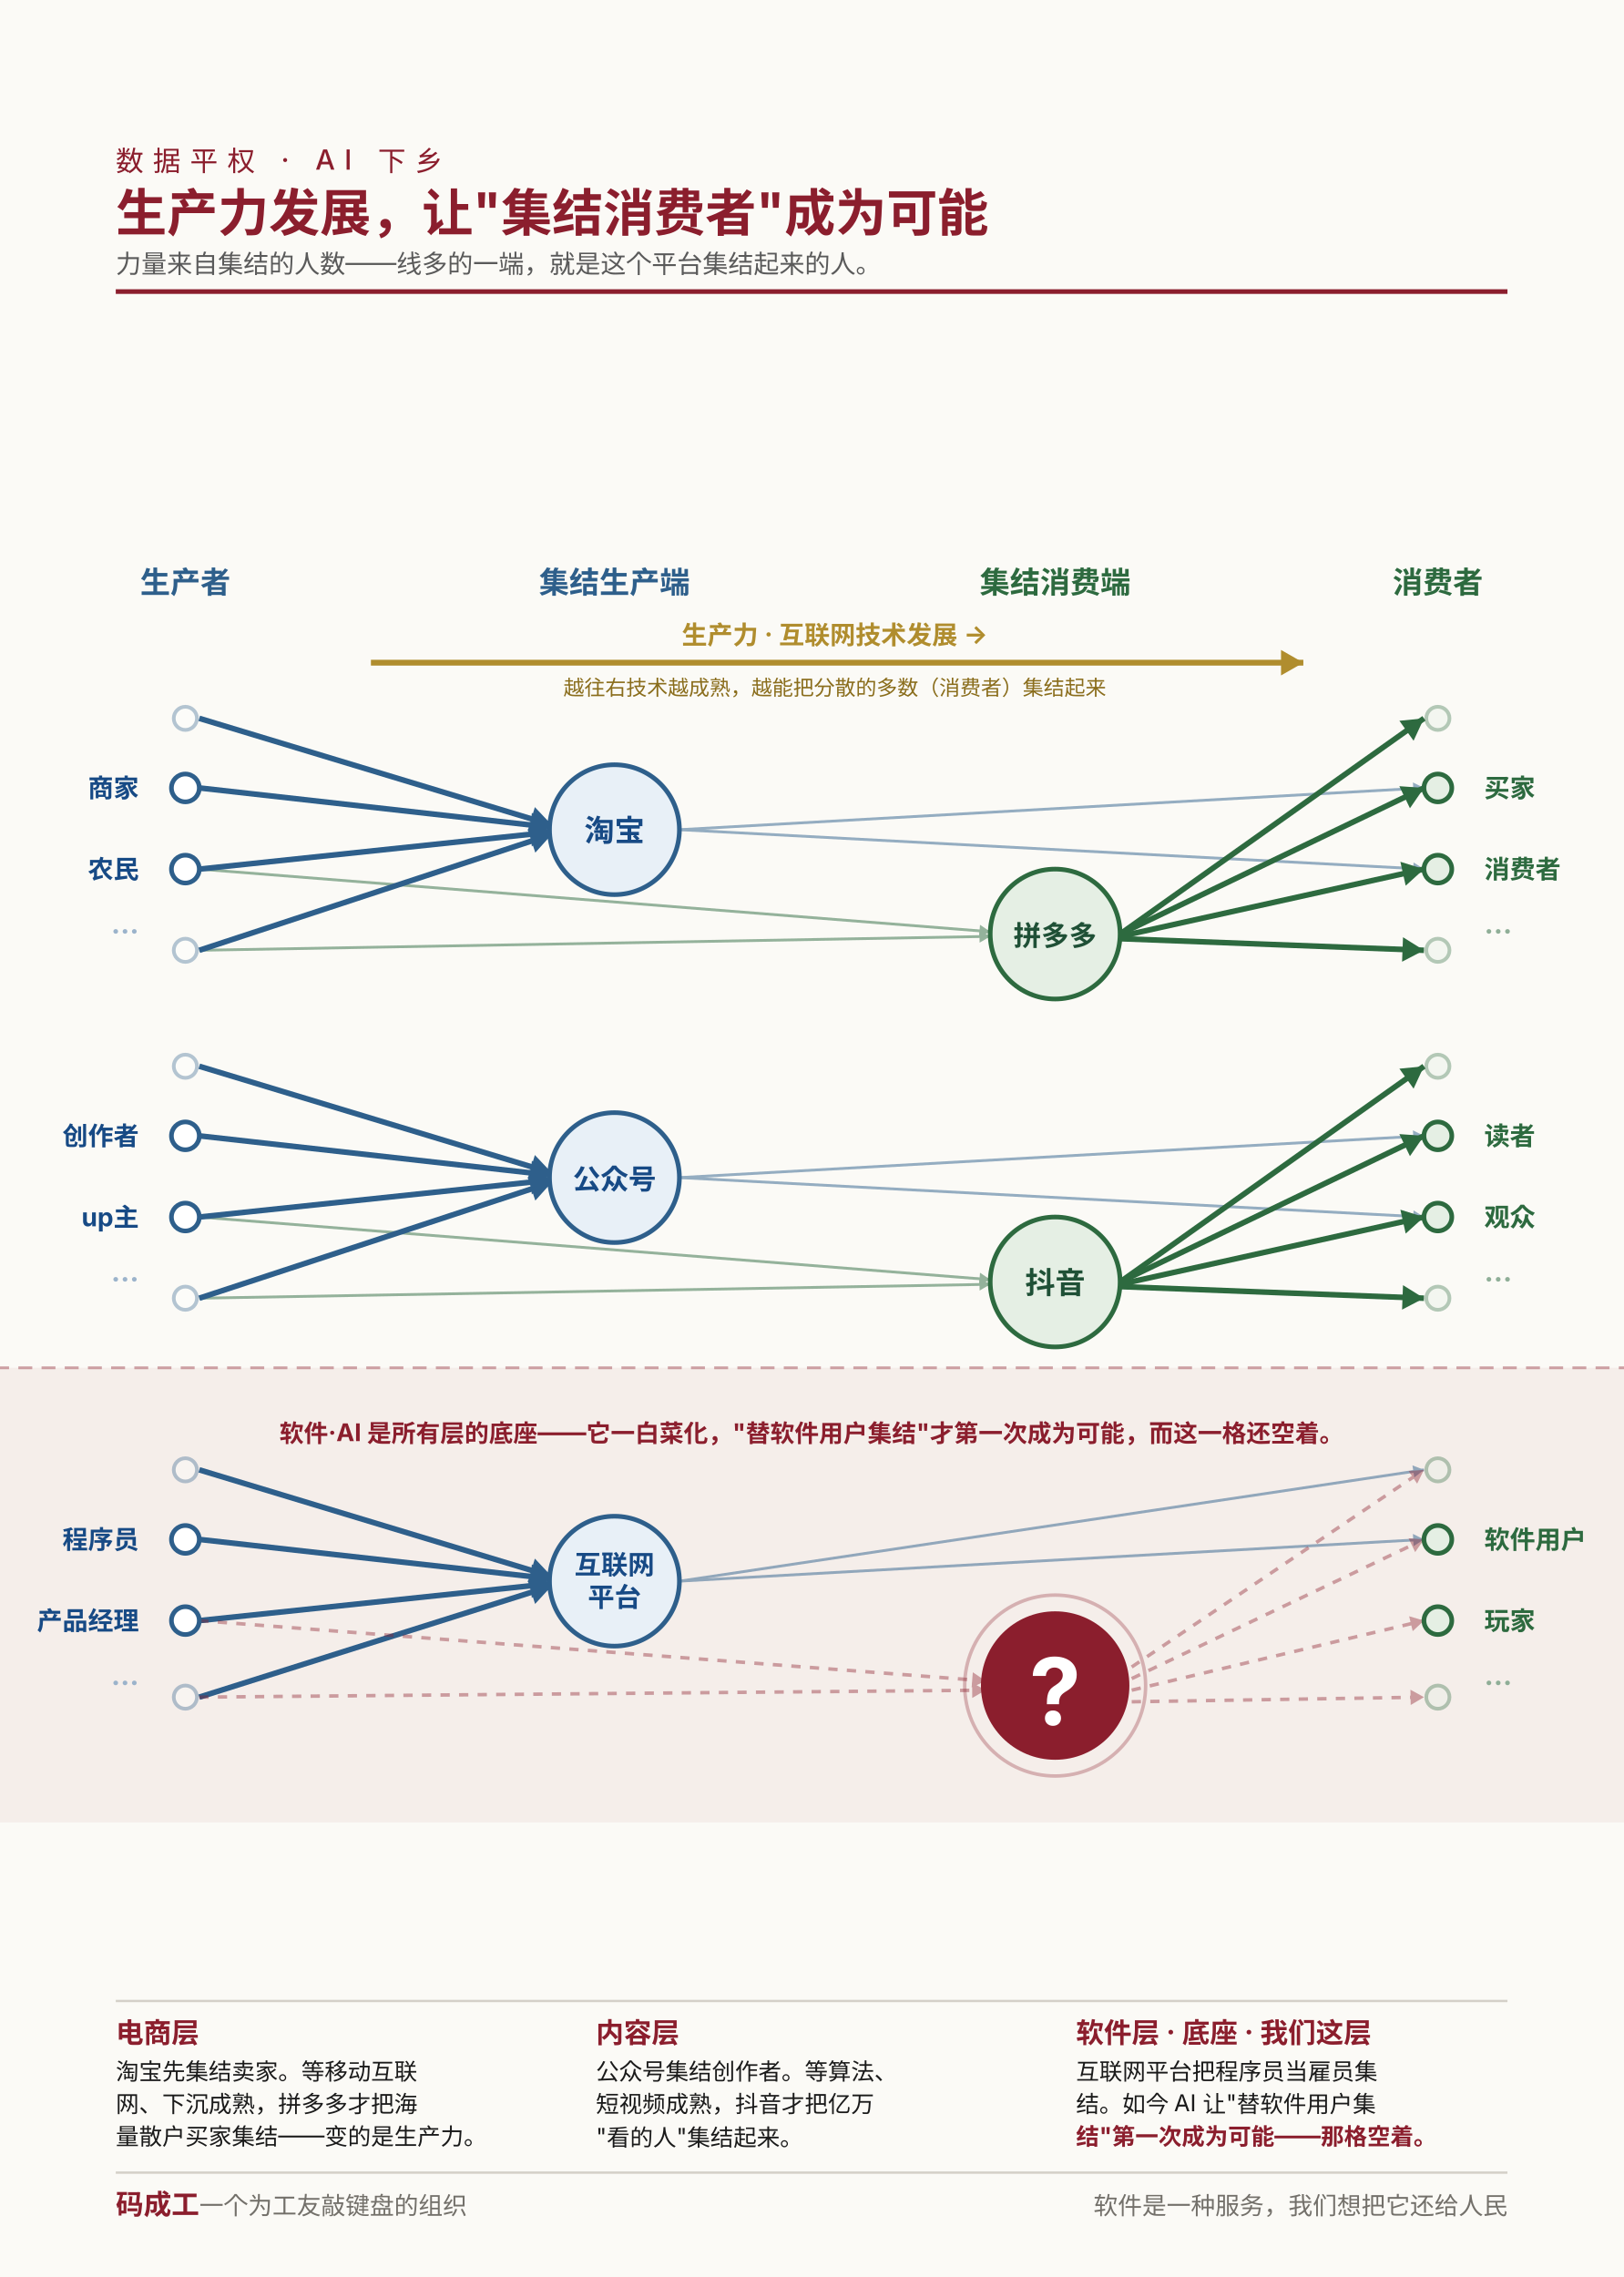
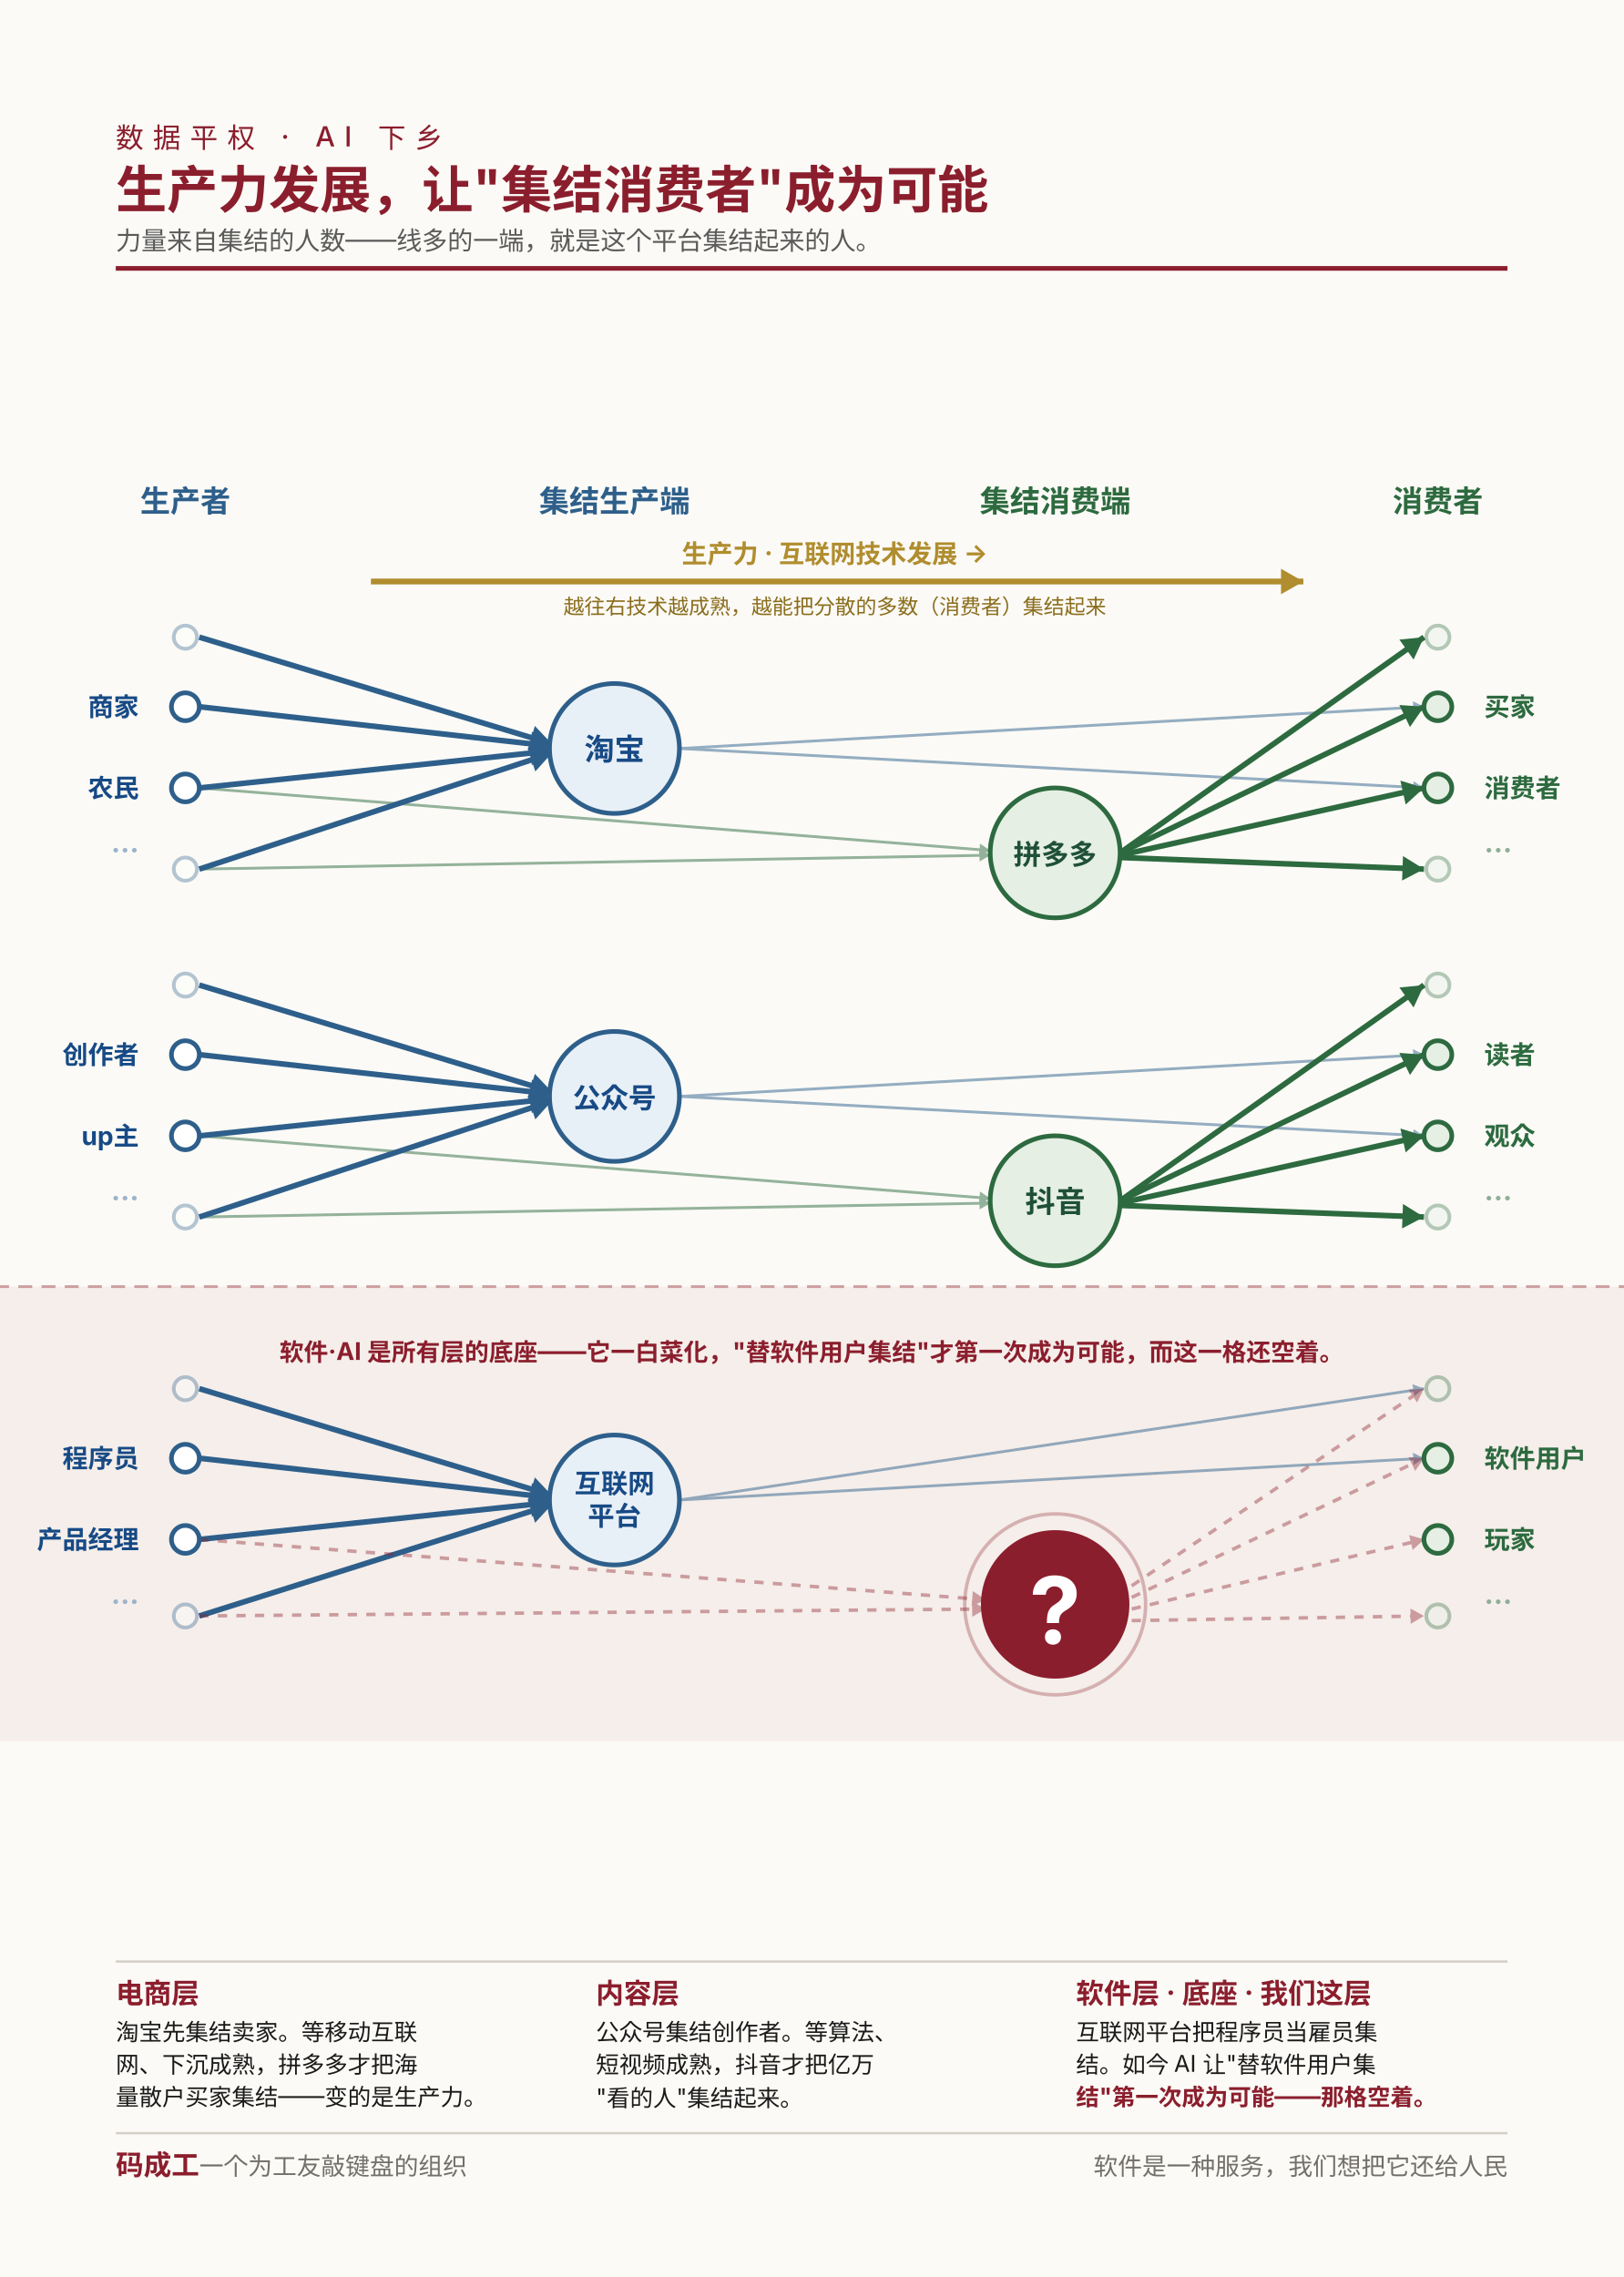
<svg xmlns="http://www.w3.org/2000/svg" width="216mm" height="303mm" viewBox="-9.71 -9.71 699.43 981.71" role="img">
  <defs>
    <marker id="hb" viewBox="0 0 10 10" refX="8.5" refY="5" markerWidth="5.5" markerHeight="5.5" orient="auto-start-reverse">
      <path d="M1.5 1L8.5 5L1.5 9Z" fill="context-stroke" />
    </marker>
  </defs>
  <g font-family="PingFang SC, Hiragino Sans GB, Microsoft YaHei, Noto Sans SC, -apple-system, sans-serif">
    <rect x="-12" y="-12" width="704" height="986" fill="#fbfaf6" />
-     <g transform="translate(0,150)">
+     <g transform="translate(0,115)">
      <rect x="-12" y="430" width="704" height="196" fill="#8b1e2d" opacity="0.055" />
      <line x1="-12" y1="430" x2="692" y2="430" stroke="#8b1e2d" stroke-width="1.2" opacity="0.4" stroke-dasharray="6 4" />
    </g>
-     <g transform="translate(0,40)">
+     <g transform="translate(0,30)">
      <text x="40" y="24" font-size="12" font-weight="500" letter-spacing="4" fill="#8b1e2d">数据平权 · AI 下乡</text>
      <text x="40" y="50" font-size="22" font-weight="700" fill="#8b1e2d">生产力发展，让"集结消费者"成为可能</text>
      <text x="40" y="68" font-size="11" fill="#5a5a5a">力量来自集结的人数——线多的一端，就是这个平台集结起来的人。</text>
      <line x1="40" y1="76" x2="640" y2="76" stroke="#8b1e2d" stroke-width="2" />
    </g>
-     <g transform="translate(0,150)">
+     <g transform="translate(0,115)">
      <text x="70" y="96" font-size="13" font-weight="700" fill="#2e5f8b" text-anchor="middle">生产者</text>
      <text x="255" y="96" font-size="13" font-weight="700" fill="#2e5f8b" text-anchor="middle">集结生产端</text>
      <text x="445" y="96" font-size="13" font-weight="700" fill="#2d6a3f" text-anchor="middle">集结消费端</text>
      <text x="610" y="96" font-size="13" font-weight="700" fill="#2d6a3f" text-anchor="middle">消费者</text>
      <text x="350" y="118" font-size="11" font-weight="700" fill="#b08d2e" text-anchor="middle">生产力 · 互联网技术发展 →</text>
      <line x1="150" y1="126" x2="552" y2="126" stroke="#b08d2e" stroke-width="2.5" marker-end="url(#hb)" />
      <text x="350" y="140" font-size="9" fill="#8a6d1c" text-anchor="middle">越往右技术越成熟，越能把分散的多数（消费者）集结起来</text>
      <g fill="none" stroke="#2e5f8b" stroke-width="1.2" opacity="0.5">
        <path d="M283 198 L604 180" marker-end="url(#hb)" />
        <path d="M283 198 L604 215" marker-end="url(#hb)" />
        <path d="M283 348 L604 330" marker-end="url(#hb)" />
        <path d="M283 348 L604 365" marker-end="url(#hb)" />
        <path d="M283 522 L604 474" marker-end="url(#hb)" />
        <path d="M283 522 L604 504" marker-end="url(#hb)" />
      </g>
      <g fill="none" stroke="#2d6a3f" stroke-width="1.2" opacity="0.5">
        <path d="M76 215 L417 242" marker-end="url(#hb)" />
        <path d="M76 250 L417 244" marker-end="url(#hb)" />
        <path d="M76 365 L417 392" marker-end="url(#hb)" />
        <path d="M76 400 L417 394" marker-end="url(#hb)" />
      </g>
      <g fill="none" stroke="#2e5f8b" stroke-width="2.4">
        <path d="M76 150 L228 196" marker-end="url(#hb)" />
        <path d="M76 180 L228 197" marker-end="url(#hb)" />
        <path d="M76 215 L228 199" marker-end="url(#hb)" />
        <path d="M76 250 L228 200" marker-end="url(#hb)" />
        <path d="M76 300 L228 346" marker-end="url(#hb)" />
        <path d="M76 330 L228 347" marker-end="url(#hb)" />
        <path d="M76 365 L228 349" marker-end="url(#hb)" />
        <path d="M76 400 L228 350" marker-end="url(#hb)" />
        <path d="M76 474 L228 520" marker-end="url(#hb)" />
        <path d="M76 504 L228 521" marker-end="url(#hb)" />
        <path d="M76 539 L228 523" marker-end="url(#hb)" />
        <path d="M76 572 L228 524" marker-end="url(#hb)" />
      </g>
      <g fill="none" stroke="#2d6a3f" stroke-width="2.4">
        <path d="M473 243 L604 150" marker-end="url(#hb)" />
        <path d="M473 243 L604 180" marker-end="url(#hb)" />
        <path d="M473 244 L604 215" marker-end="url(#hb)" />
        <path d="M473 245 L604 250" marker-end="url(#hb)" />
        <path d="M473 393 L604 300" marker-end="url(#hb)" />
        <path d="M473 393 L604 330" marker-end="url(#hb)" />
        <path d="M473 394 L604 365" marker-end="url(#hb)" />
        <path d="M473 395 L604 400" marker-end="url(#hb)" />
      </g>
      <g fill="none" stroke="#8b1e2d" stroke-width="1.5" opacity="0.4" stroke-dasharray="4 4">
        <path d="M76 539 L415 565" marker-end="url(#hb)" />
        <path d="M76 572 L415 569" marker-end="url(#hb)" />
        <path d="M478 559 L604 474" marker-end="url(#hb)" />
        <path d="M478 564 L604 504" marker-end="url(#hb)" />
        <path d="M478 569 L604 539" marker-end="url(#hb)" />
        <path d="M478 574 L604 572" marker-end="url(#hb)" />
      </g>
      <g fill="#ffffff" stroke="#2e5f8b" stroke-width="1.6" opacity="0.35">
        <circle cx="70" cy="150" r="5" />
        <circle cx="70" cy="250" r="5" />
        <circle cx="70" cy="300" r="5" />
        <circle cx="70" cy="400" r="5" />
        <circle cx="70" cy="474" r="5" />
        <circle cx="70" cy="572" r="5" />
      </g>
      <g fill="#ffffff" stroke="#2e5f8b" stroke-width="2">
        <circle cx="70" cy="180" r="6" />
        <circle cx="70" cy="215" r="6" />
        <circle cx="70" cy="330" r="6" />
        <circle cx="70" cy="365" r="6" />
        <circle cx="70" cy="504" r="6" />
        <circle cx="70" cy="539" r="6" />
      </g>
      <g font-size="11" font-weight="700" fill="#174a85" text-anchor="end">
        <text x="50" y="184">商家</text>
        <text x="50" y="219">农民</text>
        <text x="50" y="334">创作者</text>
        <text x="50" y="369">up主</text>
        <text x="50" y="508">程序员</text>
        <text x="50" y="543">产品经理</text>
      </g>
      <g font-size="12" font-weight="700" fill="#9bb3cb" text-anchor="end">
        <text x="50" y="246">···</text>
        <text x="50" y="396">···</text>
        <text x="50" y="570">···</text>
      </g>
      <g fill="#e5efe4" stroke="#2d6a3f" stroke-width="1.6" opacity="0.35">
        <circle cx="610" cy="150" r="5" />
        <circle cx="610" cy="250" r="5" />
        <circle cx="610" cy="300" r="5" />
        <circle cx="610" cy="400" r="5" />
        <circle cx="610" cy="474" r="5" />
        <circle cx="610" cy="572" r="5" />
      </g>
      <g fill="#e5efe4" stroke="#2d6a3f" stroke-width="2">
        <circle cx="610" cy="180" r="6" />
        <circle cx="610" cy="215" r="6" />
        <circle cx="610" cy="330" r="6" />
        <circle cx="610" cy="365" r="6" />
        <circle cx="610" cy="504" r="6" />
        <circle cx="610" cy="539" r="6" />
      </g>
      <g font-size="11" font-weight="700" fill="#2d6a3f" text-anchor="start">
        <text x="630" y="184">买家</text>
        <text x="630" y="219">消费者</text>
        <text x="630" y="334">读者</text>
        <text x="630" y="369">观众</text>
        <text x="630" y="508">软件用户</text>
        <text x="630" y="543">玩家</text>
      </g>
      <g font-size="12" font-weight="700" fill="#8fae97" text-anchor="start">
        <text x="630" y="246">···</text>
        <text x="630" y="396">···</text>
        <text x="630" y="570">···</text>
      </g>
      <circle cx="255" cy="198" r="28" fill="#e8f0f7" stroke="#2e5f8b" stroke-width="2" />
      <text x="255" y="203" font-size="13" font-weight="700" fill="#174a85" text-anchor="middle">淘宝</text>
      <circle cx="255" cy="348" r="28" fill="#e8f0f7" stroke="#2e5f8b" stroke-width="2" />
      <text x="255" y="353" font-size="12" font-weight="700" fill="#174a85" text-anchor="middle">公众号</text>
      <circle cx="255" cy="522" r="28" fill="#e8f0f7" stroke="#2e5f8b" stroke-width="2" />
      <text x="255" y="519" font-size="11.5" font-weight="700" fill="#174a85" text-anchor="middle">互联网</text>
      <text x="255" y="533" font-size="11.5" font-weight="700" fill="#174a85" text-anchor="middle">平台</text>
      <circle cx="445" cy="243" r="28" fill="#e5efe4" stroke="#2d6a3f" stroke-width="2" />
      <text x="445" y="248" font-size="12" font-weight="700" fill="#1f5036" text-anchor="middle">拼多多</text>
      <circle cx="445" cy="393" r="28" fill="#e5efe4" stroke="#2d6a3f" stroke-width="2" />
      <text x="445" y="398" font-size="13" font-weight="700" fill="#1f5036" text-anchor="middle">抖音</text>
      <circle cx="445" cy="567" r="39" fill="none" stroke="#8b1e2d" stroke-width="1.5" opacity="0.3" />
      <circle cx="445" cy="567" r="32" fill="#8b1e2d" />
      <text x="445" y="584" font-size="40" font-weight="700" fill="#ffffff" text-anchor="middle">?</text>
      <text x="340" y="462" font-size="10.5" font-weight="700" fill="#8b1e2d" text-anchor="middle">软件·AI 是所有层的底座——它一白菜化，"替软件用户集结"才第一次成为可能，而这一格还空着。</text>
    </g>
-     <g transform="translate(0,215)">
+     <g transform="translate(0,198)">
      <line x1="40" y1="638" x2="640" y2="638" stroke="#d4d0c8" stroke-width="1" />
      <text x="40" y="656" font-size="12" font-weight="700" fill="#8b1e2d">电商层</text>
      <text x="40" y="672" font-size="10" fill="#1a1a1a">淘宝先集结卖家。等移动互联</text>
      <text x="40" y="686" font-size="10" fill="#1a1a1a">网、下沉成熟，拼多多才把海</text>
      <text x="40" y="700" font-size="10" fill="#1a1a1a">量散户买家集结——变的是生产力。</text>
      <text x="247" y="656" font-size="12" font-weight="700" fill="#8b1e2d">内容层</text>
      <text x="247" y="672" font-size="10" fill="#1a1a1a">公众号集结创作者。等算法、</text>
      <text x="247" y="686" font-size="10" fill="#1a1a1a">短视频成熟，抖音才把亿万</text>
      <text x="247" y="700" font-size="10" fill="#1a1a1a">"看的人"集结起来。</text>
      <text x="454" y="656" font-size="12" font-weight="700" fill="#8b1e2d">软件层 · 底座 · 我们这层</text>
      <text x="454" y="672" font-size="10" fill="#1a1a1a">互联网平台把程序员当雇员集</text>
      <text x="454" y="686" font-size="10" fill="#1a1a1a">结。如今 AI 让"替软件用户集</text>
      <text x="454" y="700" font-size="10" font-weight="700" fill="#8b1e2d">结"第一次成为可能——那格空着。</text>
      <line x1="40" y1="712" x2="640" y2="712" stroke="#d4d0c8" stroke-width="1" />
      <text x="40" y="730" font-size="12" font-weight="700" fill="#8b1e2d">码成工<tspan font-weight="400" font-size="10.5" fill="#73706a">　一个为工友敲键盘的组织</tspan>
      </text>
      <text x="640" y="730" font-size="10.5" fill="#73706a" text-anchor="end">软件是一种服务，我们想把它还给人民</text>
    </g>
  </g>
</svg>
